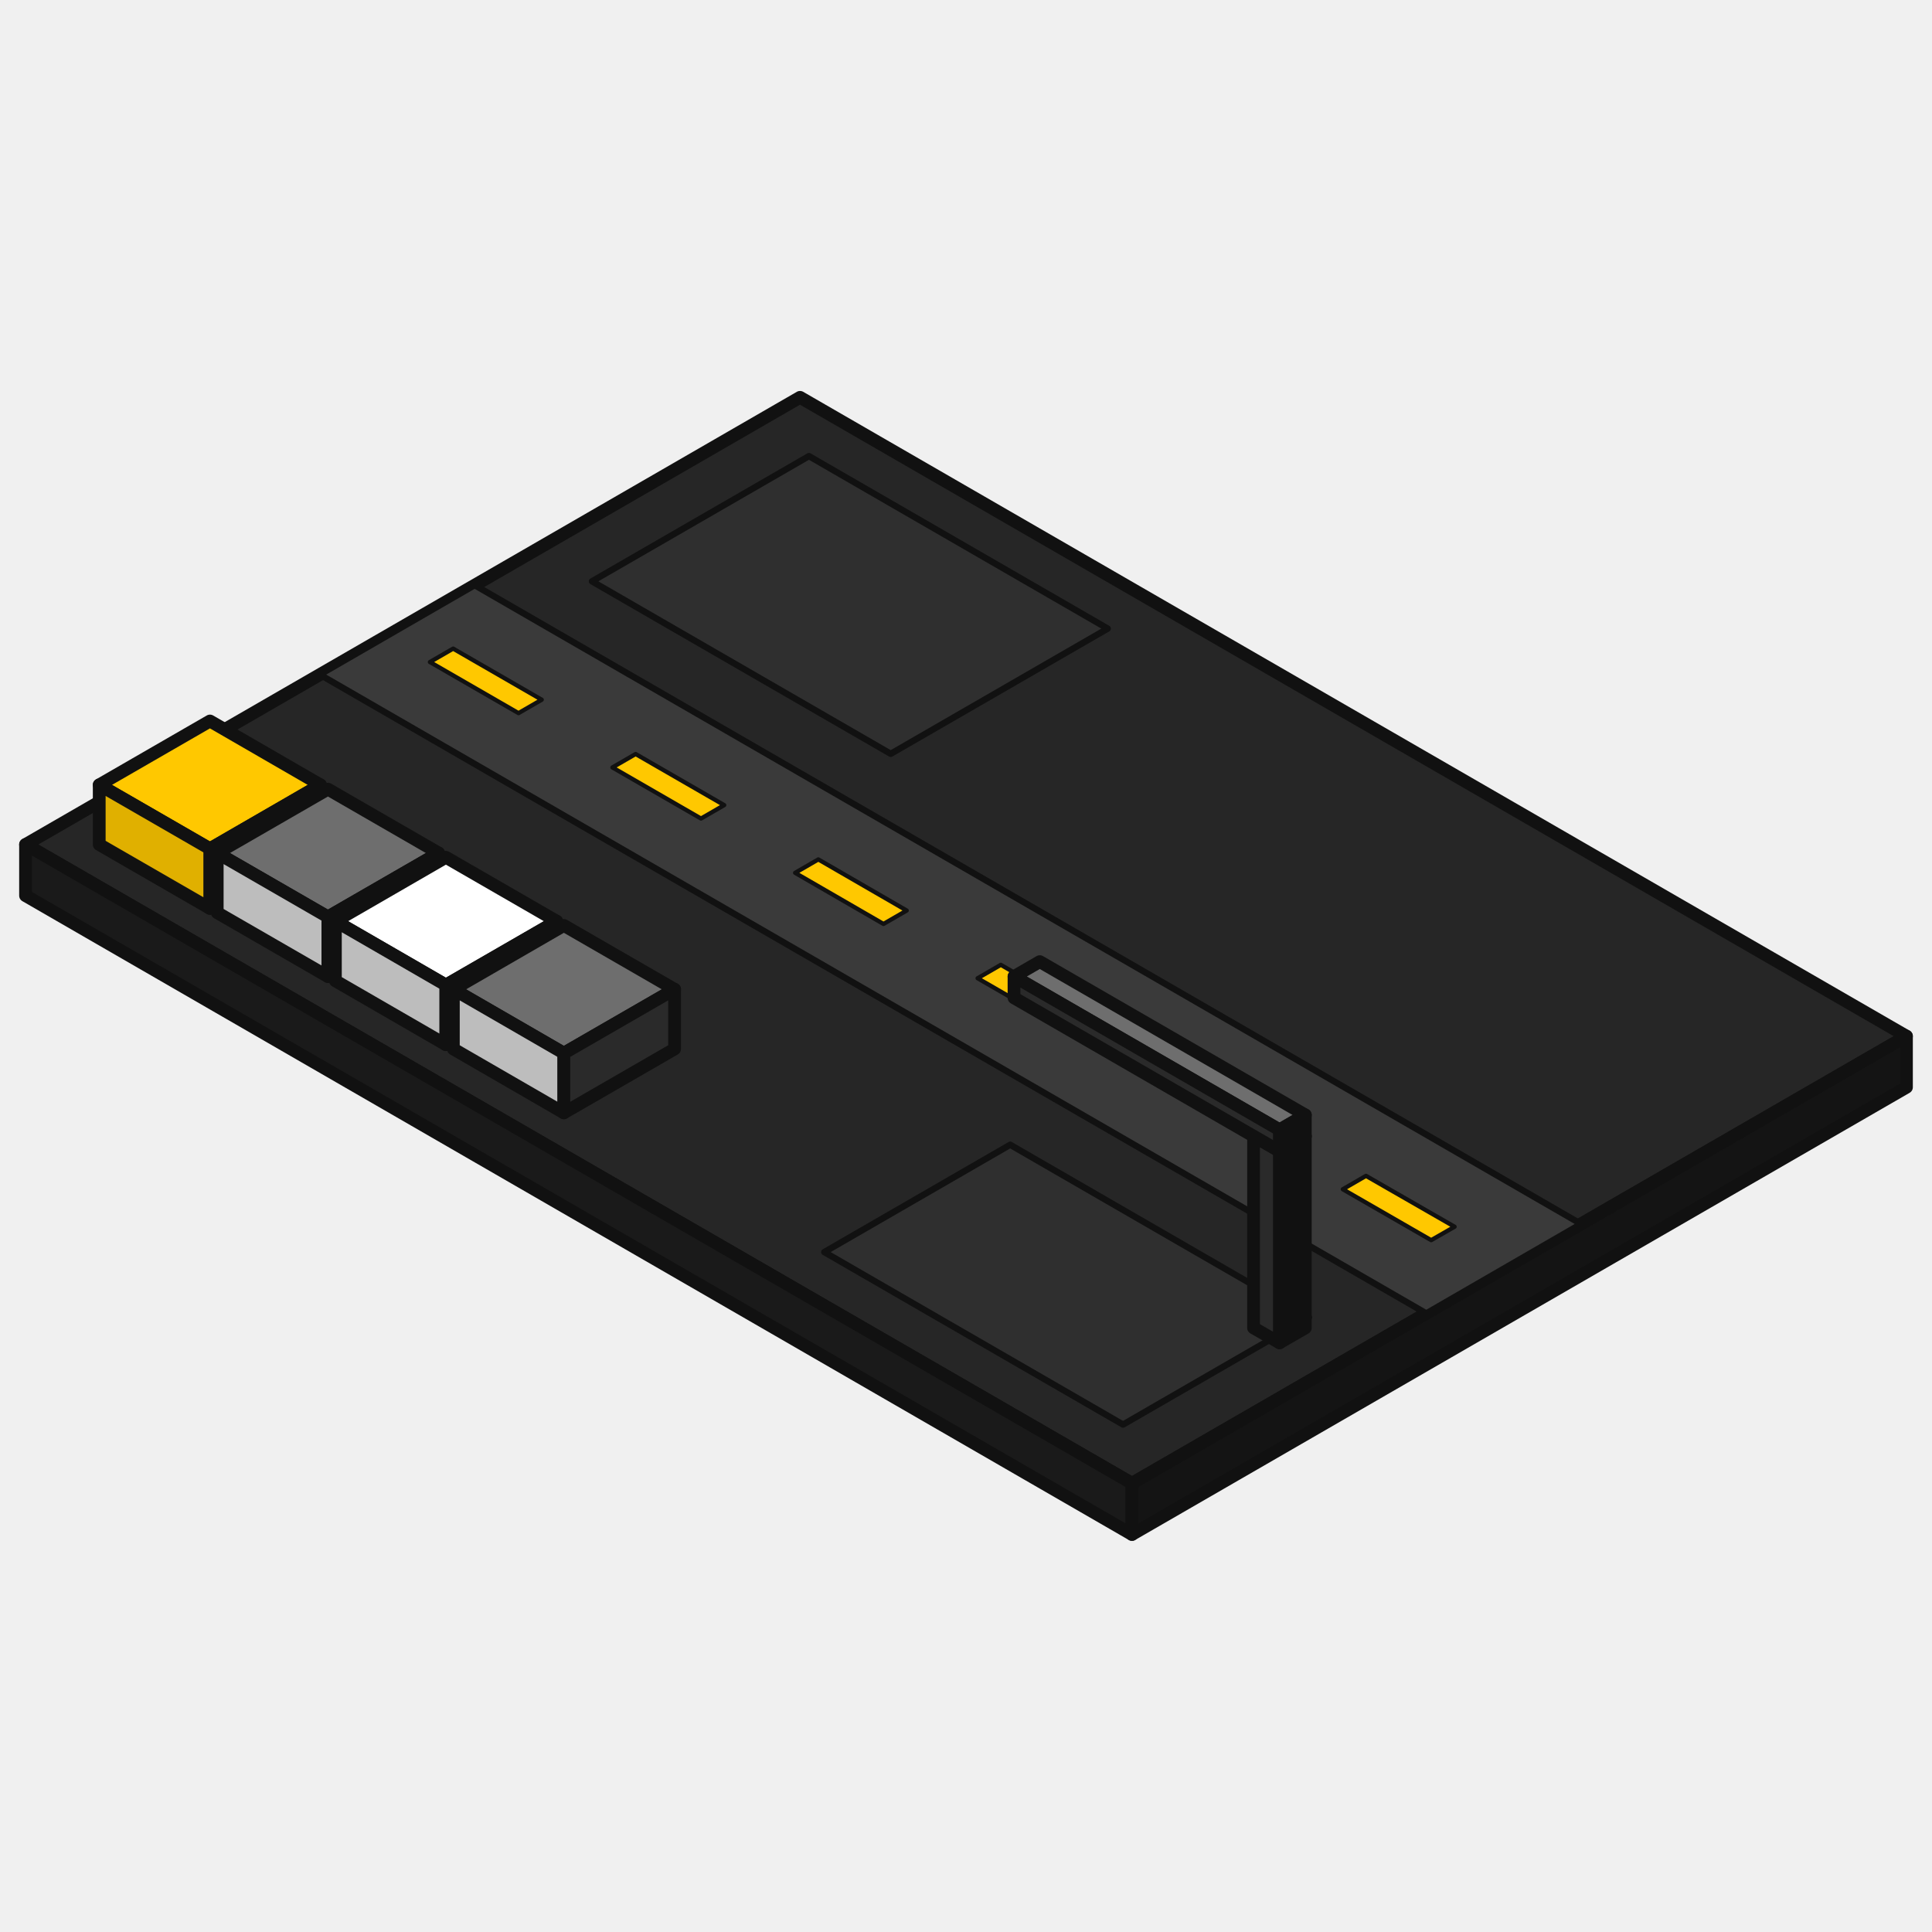
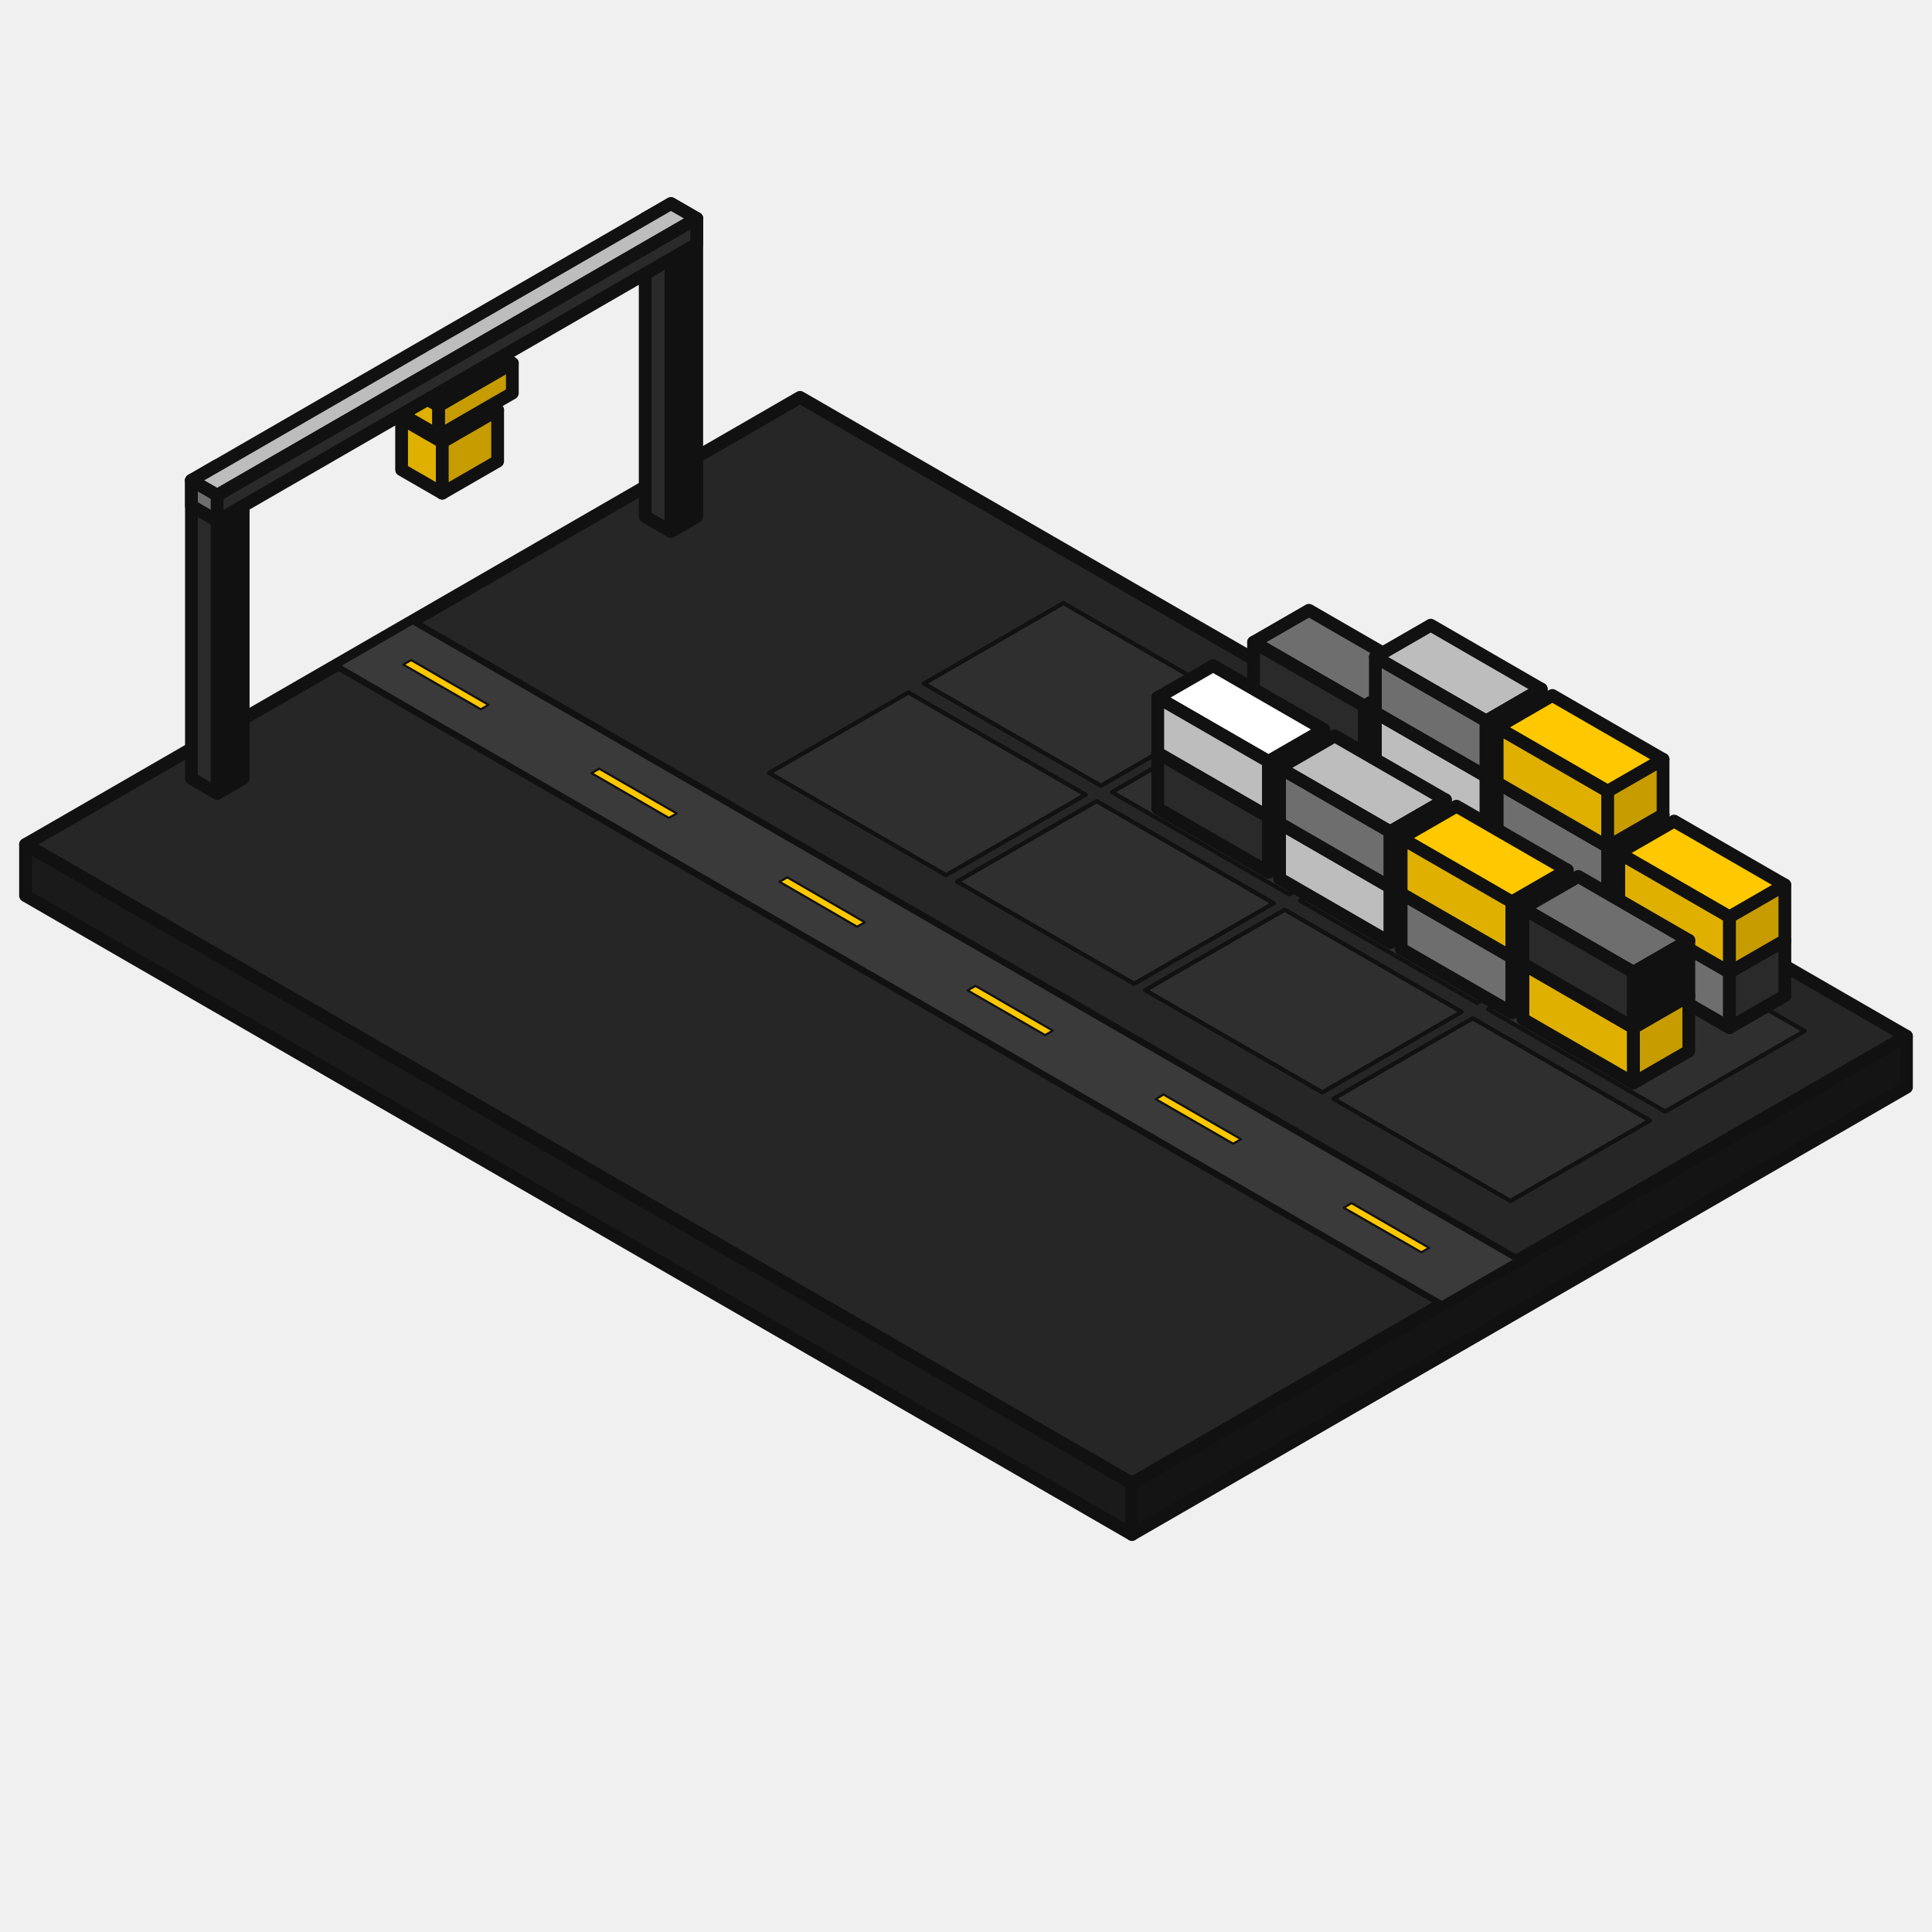
<svg xmlns="http://www.w3.org/2000/svg" viewBox="-375.7 -210.6 907.3 907.3" width="400" height="400">
  <polygon points="0.0,-24.0 519.6,276.0 155.9,486.0 -363.7,186.0" fill="#262626" stroke="#111111" stroke-width="6" stroke-linejoin="round" />
  <polygon points="-363.7,210.0 155.9,510.0 155.9,486.0 -363.7,186.0" fill="#1A1A1A" stroke="#111111" stroke-width="6" stroke-linejoin="round" />
  <polygon points="519.6,300.0 155.9,510.0 155.9,486.0 519.6,276.0" fill="#141414" stroke="#111111" stroke-width="6" stroke-linejoin="round" />
-   <polygon points="-152.8,64.2 366.8,364.2 294.1,406.2 -225.5,106.2" fill="#3A3A3A" stroke="#111111" stroke-width="3" stroke-linejoin="round" />
-   <polygon points="-162.9,94.0 -121.3,118.0 -132.2,124.3 -173.8,100.3" fill="#FFC800" stroke="#111111" stroke-width="2" stroke-linejoin="round" />
-   <polygon points="-77.2,143.5 -35.6,167.5 -46.5,173.8 -88.1,149.8" fill="#FFC800" stroke="#111111" stroke-width="2" stroke-linejoin="round" />
-   <polygon points="8.6,193.0 50.1,217.0 39.2,223.3 -2.3,199.3" fill="#FFC800" stroke="#111111" stroke-width="2" stroke-linejoin="round" />
-   <polygon points="94.3,242.5 135.9,266.5 125.0,272.8 83.4,248.8" fill="#FFC800" stroke="#111111" stroke-width="2" stroke-linejoin="round" />
-   <polygon points="180.0,292.0 221.6,316.0 210.7,322.3 169.1,298.3" fill="#FFC800" stroke="#111111" stroke-width="2" stroke-linejoin="round" />
-   <polygon points="265.8,341.6 307.4,365.5 296.4,371.8 254.9,347.9" fill="#FFC800" stroke="#111111" stroke-width="2" stroke-linejoin="round" />
-   <polygon points="4.2,3.6 144.5,84.6 42.6,143.4 -97.7,62.4" fill="#2F2F2F" stroke="#111111" stroke-width="3" stroke-linejoin="round" />
-   <polygon points="98.7,327.0 239.0,408.0 151.7,458.4 11.4,377.4" fill="#2F2F2F" stroke="#111111" stroke-width="3" stroke-linejoin="round" />
-   <polygon points="-277.1,128.0 -225.2,158.0 -277.1,188.0 -329.1,158.0" fill="#FFC800" stroke="#111111" stroke-width="6" stroke-linejoin="round" />
-   <polygon points="-329.1,186.0 -277.1,216.0 -277.1,188.0 -329.1,158.0" fill="#E0B000" stroke="#111111" stroke-width="6" stroke-linejoin="round" />
-   <polygon points="-225.2,186.0 -277.1,216.0 -277.1,188.0 -225.2,158.0" fill="#C79C00" stroke="#111111" stroke-width="6" stroke-linejoin="round" />
-   <polygon points="-221.7,160.0 -169.7,190.0 -221.7,220.0 -273.7,190.0" fill="#6E6E6E" stroke="#111111" stroke-width="6" stroke-linejoin="round" />
-   <polygon points="-273.7,218.0 -221.7,248.0 -221.7,220.0 -273.7,190.0" fill="#BDBDBD" stroke="#111111" stroke-width="6" stroke-linejoin="round" />
-   <polygon points="-169.7,218.0 -221.7,248.0 -221.7,220.0 -169.7,190.0" fill="#2A2A2A" stroke="#111111" stroke-width="6" stroke-linejoin="round" />
-   <polygon points="-166.3,192.0 -114.3,222.0 -166.3,252.0 -218.2,222.0" fill="#FFFFFF" stroke="#111111" stroke-width="6" stroke-linejoin="round" />
-   <polygon points="-218.2,250.0 -166.3,280.0 -166.3,252.0 -218.2,222.0" fill="#BDBDBD" stroke="#111111" stroke-width="6" stroke-linejoin="round" />
-   <polygon points="-114.3,250.0 -166.3,280.0 -166.3,252.0 -114.3,222.0" fill="#2A2A2A" stroke="#111111" stroke-width="6" stroke-linejoin="round" />
-   <polygon points="-110.9,224.0 -58.9,254.0 -110.9,284.0 -162.8,254.0" fill="#6E6E6E" stroke="#111111" stroke-width="6" stroke-linejoin="round" />
-   <polygon points="-162.8,282.0 -110.9,312.0 -110.9,284.0 -162.8,254.0" fill="#BDBDBD" stroke="#111111" stroke-width="6" stroke-linejoin="round" />
-   <polygon points="-58.9,282.0 -110.9,312.0 -110.9,284.0 -58.9,254.0" fill="#2A2A2A" stroke="#111111" stroke-width="6" stroke-linejoin="round" />
-   <polygon points="225.2,316.0 237.3,323.0 225.2,330.0 213.0,323.0" fill="#6E6E6E" stroke="#111111" stroke-width="6" stroke-linejoin="round" />
-   <polygon points="213.0,413.0 225.2,420.0 225.2,330.0 213.0,323.0" fill="#2A2A2A" stroke="#111111" stroke-width="6" stroke-linejoin="round" />
-   <polygon points="237.3,413.0 225.2,420.0 225.2,330.0 237.3,323.0" fill="#111111" stroke="#111111" stroke-width="6" stroke-linejoin="round" />
-   <polygon points="112.6,241.0 237.3,313.0 225.2,320.0 100.5,248.0" fill="#6E6E6E" stroke="#111111" stroke-width="6" stroke-linejoin="round" />
-   <polygon points="100.5,258.0 225.2,330.0 225.2,320.0 100.5,248.0" fill="#2A2A2A" stroke="#111111" stroke-width="6" stroke-linejoin="round" />
-   <polygon points="237.3,323.0 225.2,330.0 225.2,320.0 237.3,313.0" fill="#111111" stroke="#111111" stroke-width="6" stroke-linejoin="round" />
+   <polygon points="123.7,72.6 206.8,120.6 141.3,158.4 58.2,110.4" fill="#2F2F2F" stroke="#111111" stroke-width="2" stroke-linejoin="round" />
+   <polygon points="212.0,123.6 295.1,171.6 229.7,209.4 146.5,161.4" fill="#2F2F2F" stroke="#111111" stroke-width="2" stroke-linejoin="round" />
+   <polygon points="300.3,174.6 383.5,222.6 318.0,260.4 234.9,212.4" fill="#2F2F2F" stroke="#111111" stroke-width="2" stroke-linejoin="round" />
+   <polygon points="388.7,225.6 471.8,273.6 406.3,311.4 323.2,263.4" fill="#2F2F2F" stroke="#111111" stroke-width="2" stroke-linejoin="round" />
+   <polygon points="50.9,114.6 134.1,162.6 68.6,200.4 -14.5,152.4" fill="#2F2F2F" stroke="#111111" stroke-width="2" stroke-linejoin="round" />
+   <polygon points="139.3,165.6 222.4,213.6 156.9,251.4 73.8,203.4" fill="#2F2F2F" stroke="#111111" stroke-width="2" stroke-linejoin="round" />
+   <polygon points="227.6,216.6 310.7,264.6 245.3,302.4 162.1,254.4" fill="#2F2F2F" stroke="#111111" stroke-width="2" stroke-linejoin="round" />
+   <polygon points="315.9,267.6 399.1,315.6 333.6,353.4 250.5,305.4" fill="#2F2F2F" stroke="#111111" stroke-width="2" stroke-linejoin="round" />
+   <polygon points="-181.9,81.0 337.7,381.0 301.4,402.0 -218.2,102.0" fill="#3A3A3A" stroke="#111111" stroke-width="3" stroke-linejoin="round" />
+   <polygon points="-182.6,99.4 -146.3,120.4 -149.9,122.5 -186.3,101.5" fill="#FFC800" stroke="#111111" stroke-width="1" stroke-linejoin="round" />
+   <polygon points="-94.3,150.4 -57.9,171.4 -61.6,173.5 -97.9,152.5" fill="#FFC800" stroke="#111111" stroke-width="1" stroke-linejoin="round" />
+   <polygon points="-6.0,201.4 30.4,222.5 26.8,224.6 -9.6,203.5" fill="#FFC800" stroke="#111111" stroke-width="1" stroke-linejoin="round" />
+   <polygon points="82.4,252.4 118.7,273.4 115.1,275.5 78.7,254.5" fill="#FFC800" stroke="#111111" stroke-width="1" stroke-linejoin="round" />
+   <polygon points="170.7,303.4 207.1,324.4 203.4,326.5 167.1,305.6" fill="#FFC800" stroke="#111111" stroke-width="1" stroke-linejoin="round" />
+   <polygon points="259.0,354.4 295.4,375.4 291.8,377.5 255.4,356.6" fill="#FFC800" stroke="#111111" stroke-width="1" stroke-linejoin="round" />
+   <polygon points="-60.6,-115.0 -48.5,-108.0 -60.6,-101.0 -72.7,-108.0" fill="#6E6E6E" stroke="#111111" stroke-width="6" stroke-linejoin="round" />
+   <polygon points="-72.7,32.0 -60.6,39.0 -60.6,-101.0 -72.7,-108.0" fill="#2A2A2A" stroke="#111111" stroke-width="6" stroke-linejoin="round" />
+   <polygon points="-48.5,32.0 -60.6,39.0 -60.6,-101.0 -48.5,-108.0" fill="#111111" stroke="#111111" stroke-width="6" stroke-linejoin="round" />
+   <polygon points="-161.1,-29.0 -142.0,-18.0 -168.0,-3.0 -187.1,-14.0" fill="#FFC800" stroke="#111111" stroke-width="6" stroke-linejoin="round" />
+   <polygon points="-187.1,10.0 -168.0,21.0 -168.0,-3.0 -187.1,-14.0" fill="#E0B000" stroke="#111111" stroke-width="6" stroke-linejoin="round" />
+   <polygon points="-142.0,6.0 -168.0,21.0 -168.0,-3.0 -142.0,-18.0" fill="#C79C00" stroke="#111111" stroke-width="6" stroke-linejoin="round" />
+   <polygon points="-157.6,-53.0 -135.1,-40.0 -169.7,-20.0 -192.3,-33.0" fill="#FFC800" stroke="#111111" stroke-width="6" stroke-linejoin="round" />
+   <polygon points="-192.3,-19.0 -169.7,-6.0 -169.7,-20.0 -192.3,-33.0" fill="#E0B000" stroke="#111111" stroke-width="6" stroke-linejoin="round" />
+   <polygon points="-135.1,-26.0 -169.7,-6.0 -169.7,-20.0 -135.1,-40.0" fill="#C79C00" stroke="#111111" stroke-width="6" stroke-linejoin="round" />
+   <polygon points="-273.7,8.0 -261.5,15.0 -273.7,22.0 -285.8,15.0" fill="#6E6E6E" stroke="#111111" stroke-width="6" stroke-linejoin="round" />
+   <polygon points="-285.8,155.0 -273.7,162.0 -273.7,22.0 -285.8,15.0" fill="#2A2A2A" stroke="#111111" stroke-width="6" stroke-linejoin="round" />
+   <polygon points="-261.5,155.0 -273.7,162.0 -273.7,22.0 -261.5,15.0" fill="#111111" stroke="#111111" stroke-width="6" stroke-linejoin="round" />
+   <polygon points="-60.6,-115.0 -48.5,-108.0 -273.7,22.0 -285.8,15.0" fill="#BDBDBD" stroke="#111111" stroke-width="6" stroke-linejoin="round" />
+   <polygon points="-285.8,27.0 -273.7,34.0 -273.7,22.0 -285.8,15.0" fill="#6E6E6E" stroke="#111111" stroke-width="6" stroke-linejoin="round" />
+   <polygon points="-48.5,-96.0 -273.7,34.0 -273.7,22.0 -48.5,-108.0" fill="#2A2A2A" stroke="#111111" stroke-width="6" stroke-linejoin="round" />
+   <polygon points="239.0,102.0 291.0,132.0 265.0,147.0 213.0,117.0" fill="#FFC800" stroke="#111111" stroke-width="6" stroke-linejoin="round" />
+   <polygon points="213.0,143.0 265.0,173.0 265.0,147.0 213.0,117.0" fill="#E0B000" stroke="#111111" stroke-width="6" stroke-linejoin="round" />
+   <polygon points="291.0,158.0 265.0,173.0 265.0,147.0 291.0,132.0" fill="#C79C00" stroke="#111111" stroke-width="6" stroke-linejoin="round" />
+   <polygon points="239.0,76.0 291.0,106.0 265.0,121.0 213.0,91.0" fill="#6E6E6E" stroke="#111111" stroke-width="6" stroke-linejoin="round" />
+   <polygon points="213.0,117.0 265.0,147.0 265.0,121.0 213.0,91.0" fill="#2A2A2A" stroke="#111111" stroke-width="6" stroke-linejoin="round" />
+   <polygon points="291.0,132.0 265.0,147.0 265.0,121.0 291.0,106.0" fill="#111111" stroke="#111111" stroke-width="6" stroke-linejoin="round" />
+   <polygon points="194.0,128.0 246.0,158.0 220.0,173.0 168.0,143.0" fill="#6E6E6E" stroke="#111111" stroke-width="6" stroke-linejoin="round" />
+   <polygon points="168.0,169.0 220.0,199.0 220.0,173.0 168.0,143.0" fill="#2A2A2A" stroke="#111111" stroke-width="6" stroke-linejoin="round" />
+   <polygon points="246.0,184.0 220.0,199.0 220.0,173.0 246.0,158.0" fill="#111111" stroke="#111111" stroke-width="6" stroke-linejoin="round" />
+   <polygon points="194.0,102.0 246.0,132.0 220.0,147.0 168.0,117.0" fill="#FFFFFF" stroke="#111111" stroke-width="6" stroke-linejoin="round" />
+   <polygon points="168.0,143.0 220.0,173.0 220.0,147.0 168.0,117.0" fill="#BDBDBD" stroke="#111111" stroke-width="6" stroke-linejoin="round" />
+   <polygon points="246.0,158.0 220.0,173.0 220.0,147.0 246.0,132.0" fill="#6E6E6E" stroke="#111111" stroke-width="6" stroke-linejoin="round" />
+   <polygon points="296.2,135.0 348.1,165.0 322.2,180.0 270.2,150.0" fill="#6E6E6E" stroke="#111111" stroke-width="6" stroke-linejoin="round" />
+   <polygon points="270.2,176.0 322.2,206.0 322.2,180.0 270.2,150.0" fill="#2A2A2A" stroke="#111111" stroke-width="6" stroke-linejoin="round" />
+   <polygon points="348.1,191.0 322.2,206.0 322.2,180.0 348.1,165.0" fill="#111111" stroke="#111111" stroke-width="6" stroke-linejoin="round" />
+   <polygon points="296.2,109.0 348.1,139.0 322.2,154.0 270.2,124.0" fill="#FFFFFF" stroke="#111111" stroke-width="6" stroke-linejoin="round" />
+   <polygon points="270.2,150.0 322.2,180.0 322.2,154.0 270.2,124.0" fill="#BDBDBD" stroke="#111111" stroke-width="6" stroke-linejoin="round" />
+   <polygon points="348.1,165.0 322.2,180.0 322.2,154.0 348.1,139.0" fill="#6E6E6E" stroke="#111111" stroke-width="6" stroke-linejoin="round" />
+   <polygon points="296.2,83.0 348.1,113.0 322.2,128.0 270.2,98.0" fill="#BDBDBD" stroke="#111111" stroke-width="6" stroke-linejoin="round" />
+   <polygon points="270.2,124.0 322.2,154.0 322.2,128.0 270.2,98.0" fill="#6E6E6E" stroke="#111111" stroke-width="6" stroke-linejoin="round" />
+   <polygon points="348.1,139.0 322.2,154.0 322.2,128.0 348.1,113.0" fill="#2A2A2A" stroke="#111111" stroke-width="6" stroke-linejoin="round" />
+   <polygon points="251.1,161.0 303.1,191.0 277.1,206.0 225.2,176.0" fill="#FFFFFF" stroke="#111111" stroke-width="6" stroke-linejoin="round" />
+   <polygon points="225.2,202.0 277.1,232.0 277.1,206.0 225.2,176.0" fill="#BDBDBD" stroke="#111111" stroke-width="6" stroke-linejoin="round" />
+   <polygon points="303.1,217.0 277.1,232.0 277.1,206.0 303.1,191.0" fill="#6E6E6E" stroke="#111111" stroke-width="6" stroke-linejoin="round" />
+   <polygon points="251.1,135.0 303.1,165.0 277.1,180.0 225.2,150.0" fill="#BDBDBD" stroke="#111111" stroke-width="6" stroke-linejoin="round" />
+   <polygon points="225.2,176.0 277.1,206.0 277.1,180.0 225.2,150.0" fill="#6E6E6E" stroke="#111111" stroke-width="6" stroke-linejoin="round" />
+   <polygon points="303.1,191.0 277.1,206.0 277.1,180.0 303.1,165.0" fill="#2A2A2A" stroke="#111111" stroke-width="6" stroke-linejoin="round" />
+   <polygon points="353.3,168.0 405.3,198.0 379.3,213.0 327.4,183.0" fill="#FFFFFF" stroke="#111111" stroke-width="6" stroke-linejoin="round" />
+   <polygon points="327.4,209.0 379.3,239.0 379.3,213.0 327.4,183.0" fill="#BDBDBD" stroke="#111111" stroke-width="6" stroke-linejoin="round" />
+   <polygon points="405.3,224.0 379.3,239.0 379.3,213.0 405.3,198.0" fill="#6E6E6E" stroke="#111111" stroke-width="6" stroke-linejoin="round" />
+   <polygon points="353.3,142.0 405.3,172.0 379.3,187.0 327.4,157.0" fill="#BDBDBD" stroke="#111111" stroke-width="6" stroke-linejoin="round" />
+   <polygon points="327.4,183.0 379.3,213.0 379.3,187.0 327.4,157.0" fill="#6E6E6E" stroke="#111111" stroke-width="6" stroke-linejoin="round" />
+   <polygon points="405.3,198.0 379.3,213.0 379.3,187.0 405.3,172.0" fill="#2A2A2A" stroke="#111111" stroke-width="6" stroke-linejoin="round" />
+   <polygon points="353.3,116.0 405.3,146.0 379.3,161.0 327.4,131.0" fill="#FFC800" stroke="#111111" stroke-width="6" stroke-linejoin="round" />
+   <polygon points="327.4,157.0 379.3,187.0 379.3,161.0 327.4,131.0" fill="#E0B000" stroke="#111111" stroke-width="6" stroke-linejoin="round" />
+   <polygon points="405.3,172.0 379.3,187.0 379.3,161.0 405.3,146.0" fill="#C79C00" stroke="#111111" stroke-width="6" stroke-linejoin="round" />
+   <polygon points="308.3,194.0 360.3,224.0 334.3,239.0 282.3,209.0" fill="#BDBDBD" stroke="#111111" stroke-width="6" stroke-linejoin="round" />
+   <polygon points="282.3,235.0 334.3,265.0 334.3,239.0 282.3,209.0" fill="#6E6E6E" stroke="#111111" stroke-width="6" stroke-linejoin="round" />
+   <polygon points="360.3,250.0 334.3,265.0 334.3,239.0 360.3,224.0" fill="#2A2A2A" stroke="#111111" stroke-width="6" stroke-linejoin="round" />
+   <polygon points="308.3,168.0 360.3,198.0 334.3,213.0 282.3,183.0" fill="#FFC800" stroke="#111111" stroke-width="6" stroke-linejoin="round" />
+   <polygon points="282.3,209.0 334.3,239.0 334.3,213.0 282.3,183.0" fill="#E0B000" stroke="#111111" stroke-width="6" stroke-linejoin="round" />
+   <polygon points="360.3,224.0 334.3,239.0 334.3,213.0 360.3,198.0" fill="#C79C00" stroke="#111111" stroke-width="6" stroke-linejoin="round" />
+   <polygon points="410.5,201.0 462.5,231.0 436.5,246.0 384.5,216.0" fill="#BDBDBD" stroke="#111111" stroke-width="6" stroke-linejoin="round" />
+   <polygon points="384.5,242.0 436.5,272.0 436.5,246.0 384.5,216.0" fill="#6E6E6E" stroke="#111111" stroke-width="6" stroke-linejoin="round" />
+   <polygon points="462.5,257.0 436.5,272.0 436.5,246.0 462.5,231.0" fill="#2A2A2A" stroke="#111111" stroke-width="6" stroke-linejoin="round" />
+   <polygon points="410.5,175.0 462.5,205.0 436.5,220.0 384.5,190.0" fill="#FFC800" stroke="#111111" stroke-width="6" stroke-linejoin="round" />
+   <polygon points="384.5,216.0 436.5,246.0 436.5,220.0 384.5,190.0" fill="#E0B000" stroke="#111111" stroke-width="6" stroke-linejoin="round" />
+   <polygon points="462.5,231.0 436.5,246.0 436.5,220.0 462.5,205.0" fill="#C79C00" stroke="#111111" stroke-width="6" stroke-linejoin="round" />
+   <polygon points="365.5,227.0 417.4,257.0 391.4,272.0 339.5,242.0" fill="#FFC800" stroke="#111111" stroke-width="6" stroke-linejoin="round" />
+   <polygon points="339.5,268.0 391.4,298.0 391.4,272.0 339.5,242.0" fill="#E0B000" stroke="#111111" stroke-width="6" stroke-linejoin="round" />
+   <polygon points="417.4,283.0 391.4,298.0 391.4,272.0 417.4,257.0" fill="#C79C00" stroke="#111111" stroke-width="6" stroke-linejoin="round" />
+   <polygon points="365.5,201.0 417.4,231.0 391.4,246.0 339.5,216.0" fill="#6E6E6E" stroke="#111111" stroke-width="6" stroke-linejoin="round" />
+   <polygon points="339.5,242.0 391.4,272.0 391.4,246.0 339.5,216.0" fill="#2A2A2A" stroke="#111111" stroke-width="6" stroke-linejoin="round" />
+   <polygon points="417.4,257.0 391.4,272.0 391.4,246.0 417.4,231.0" fill="#111111" stroke="#111111" stroke-width="6" stroke-linejoin="round" />
</svg>
